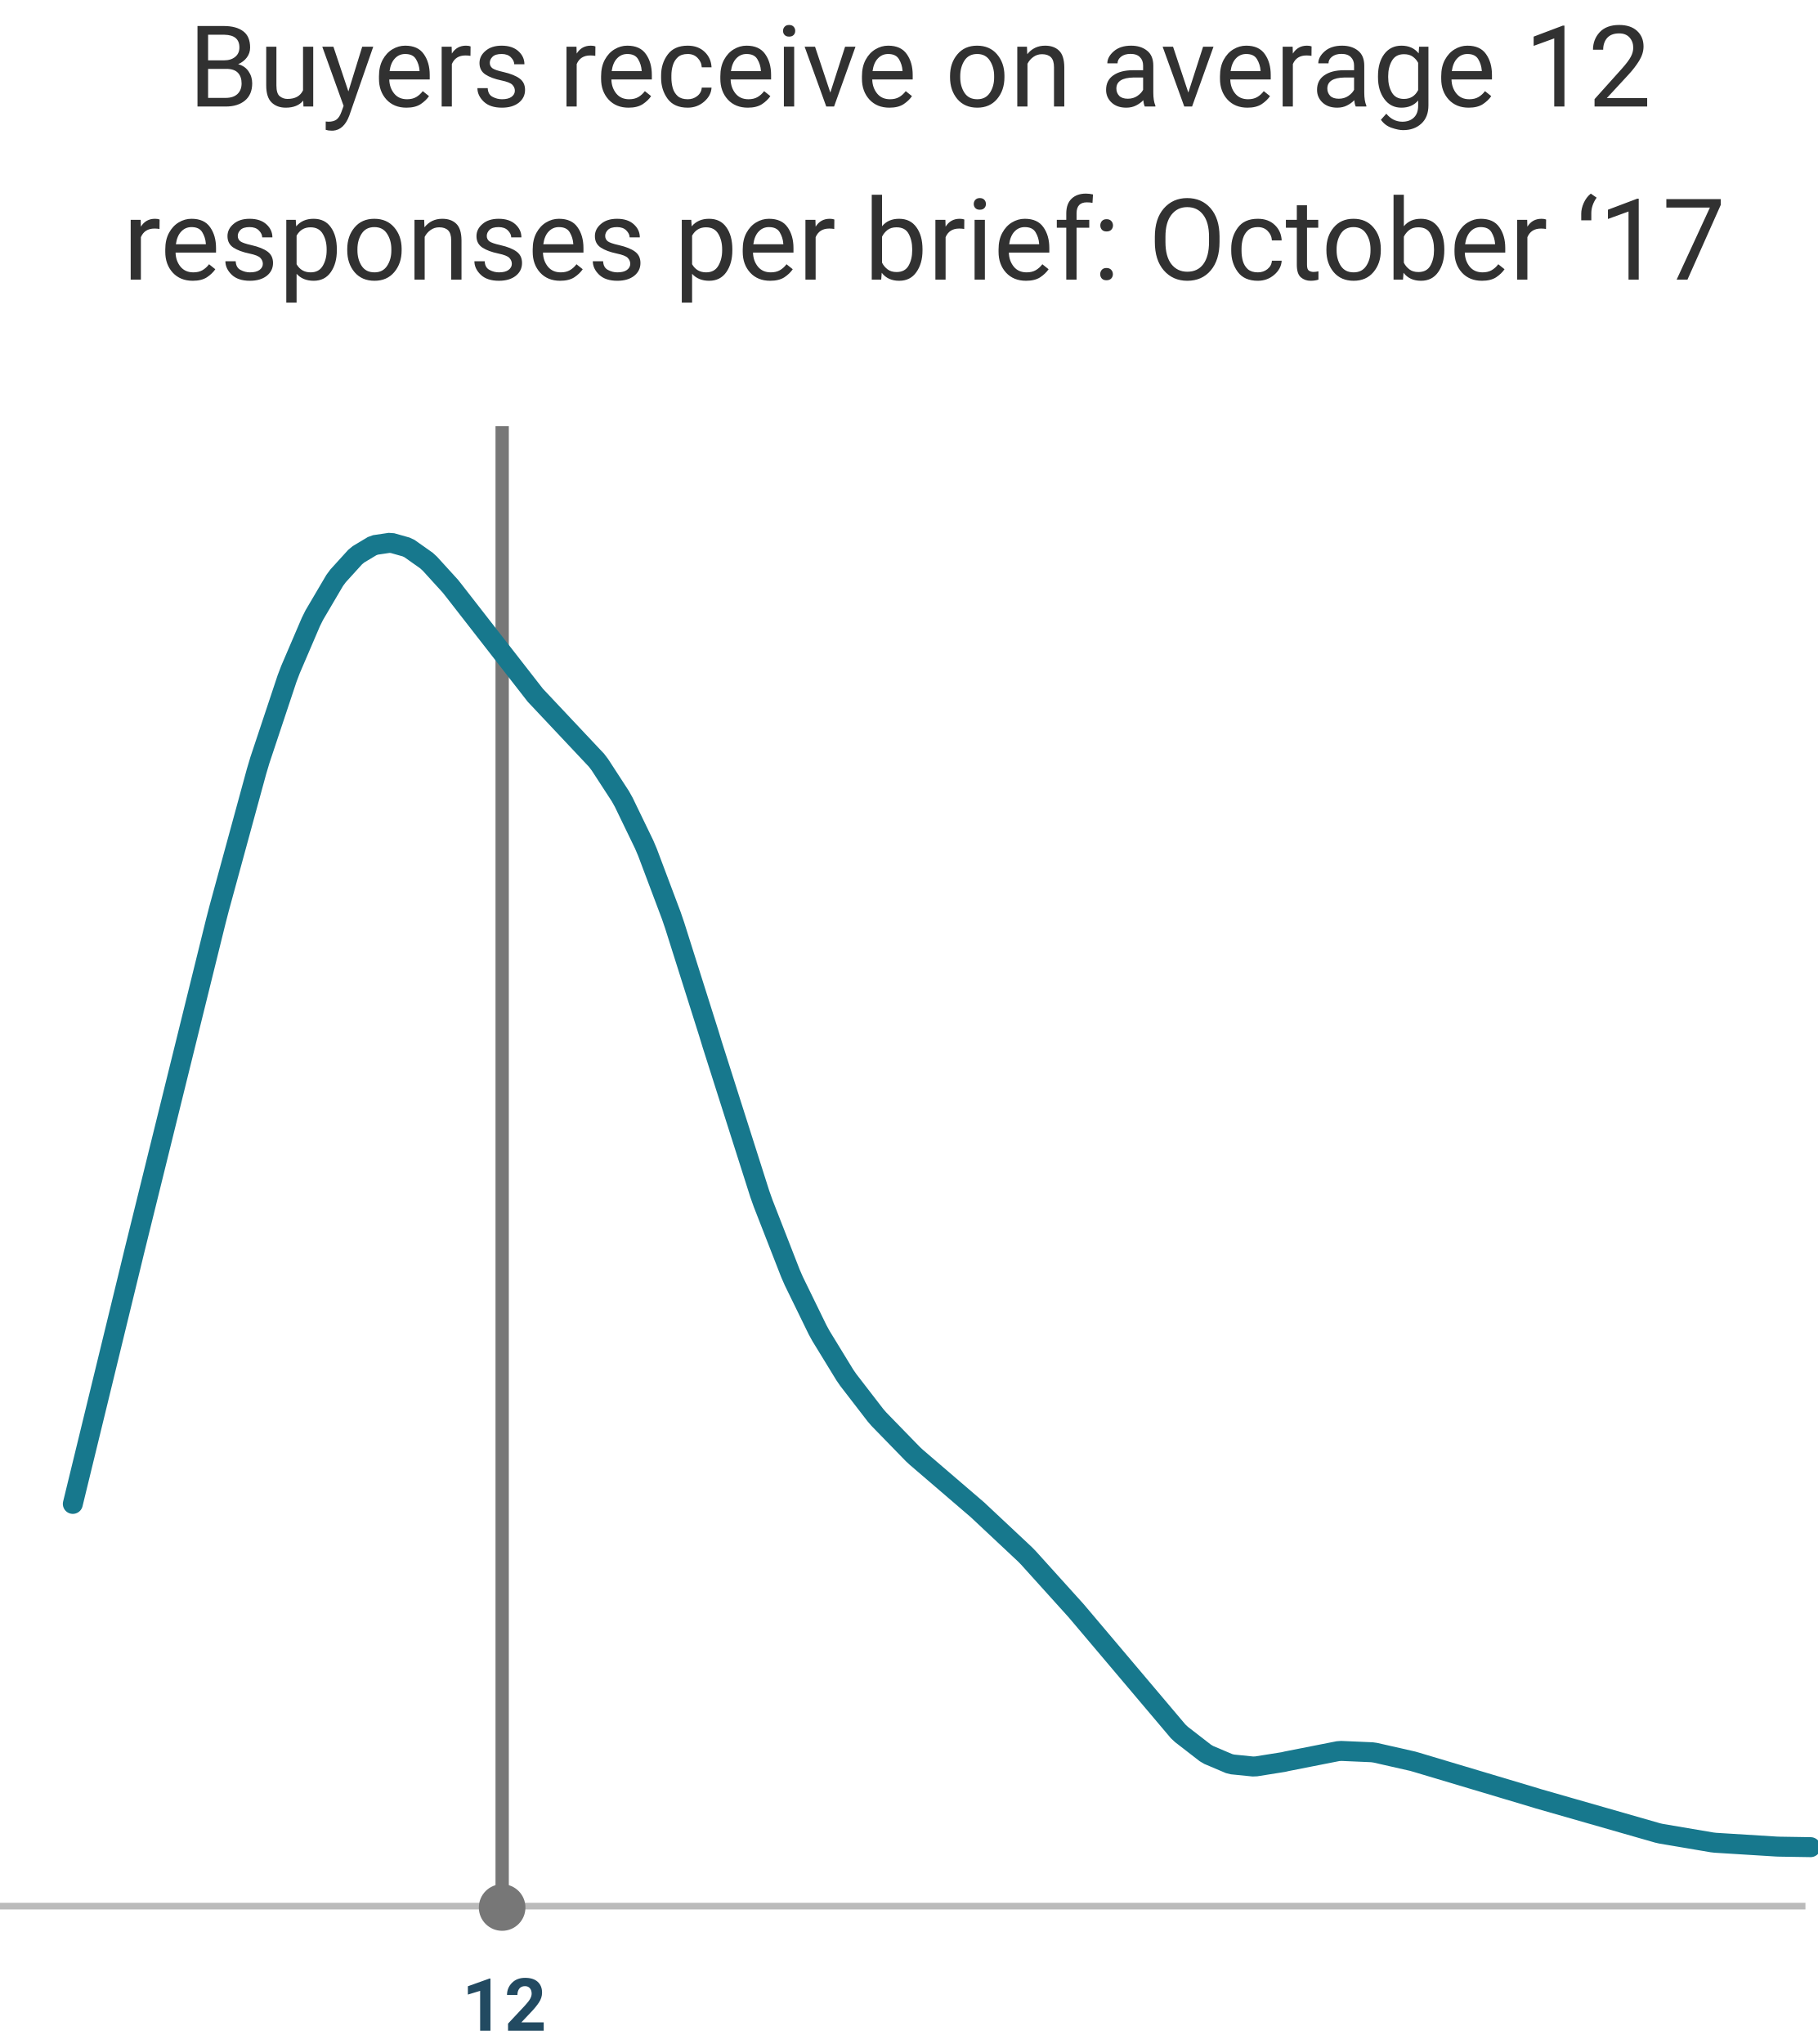
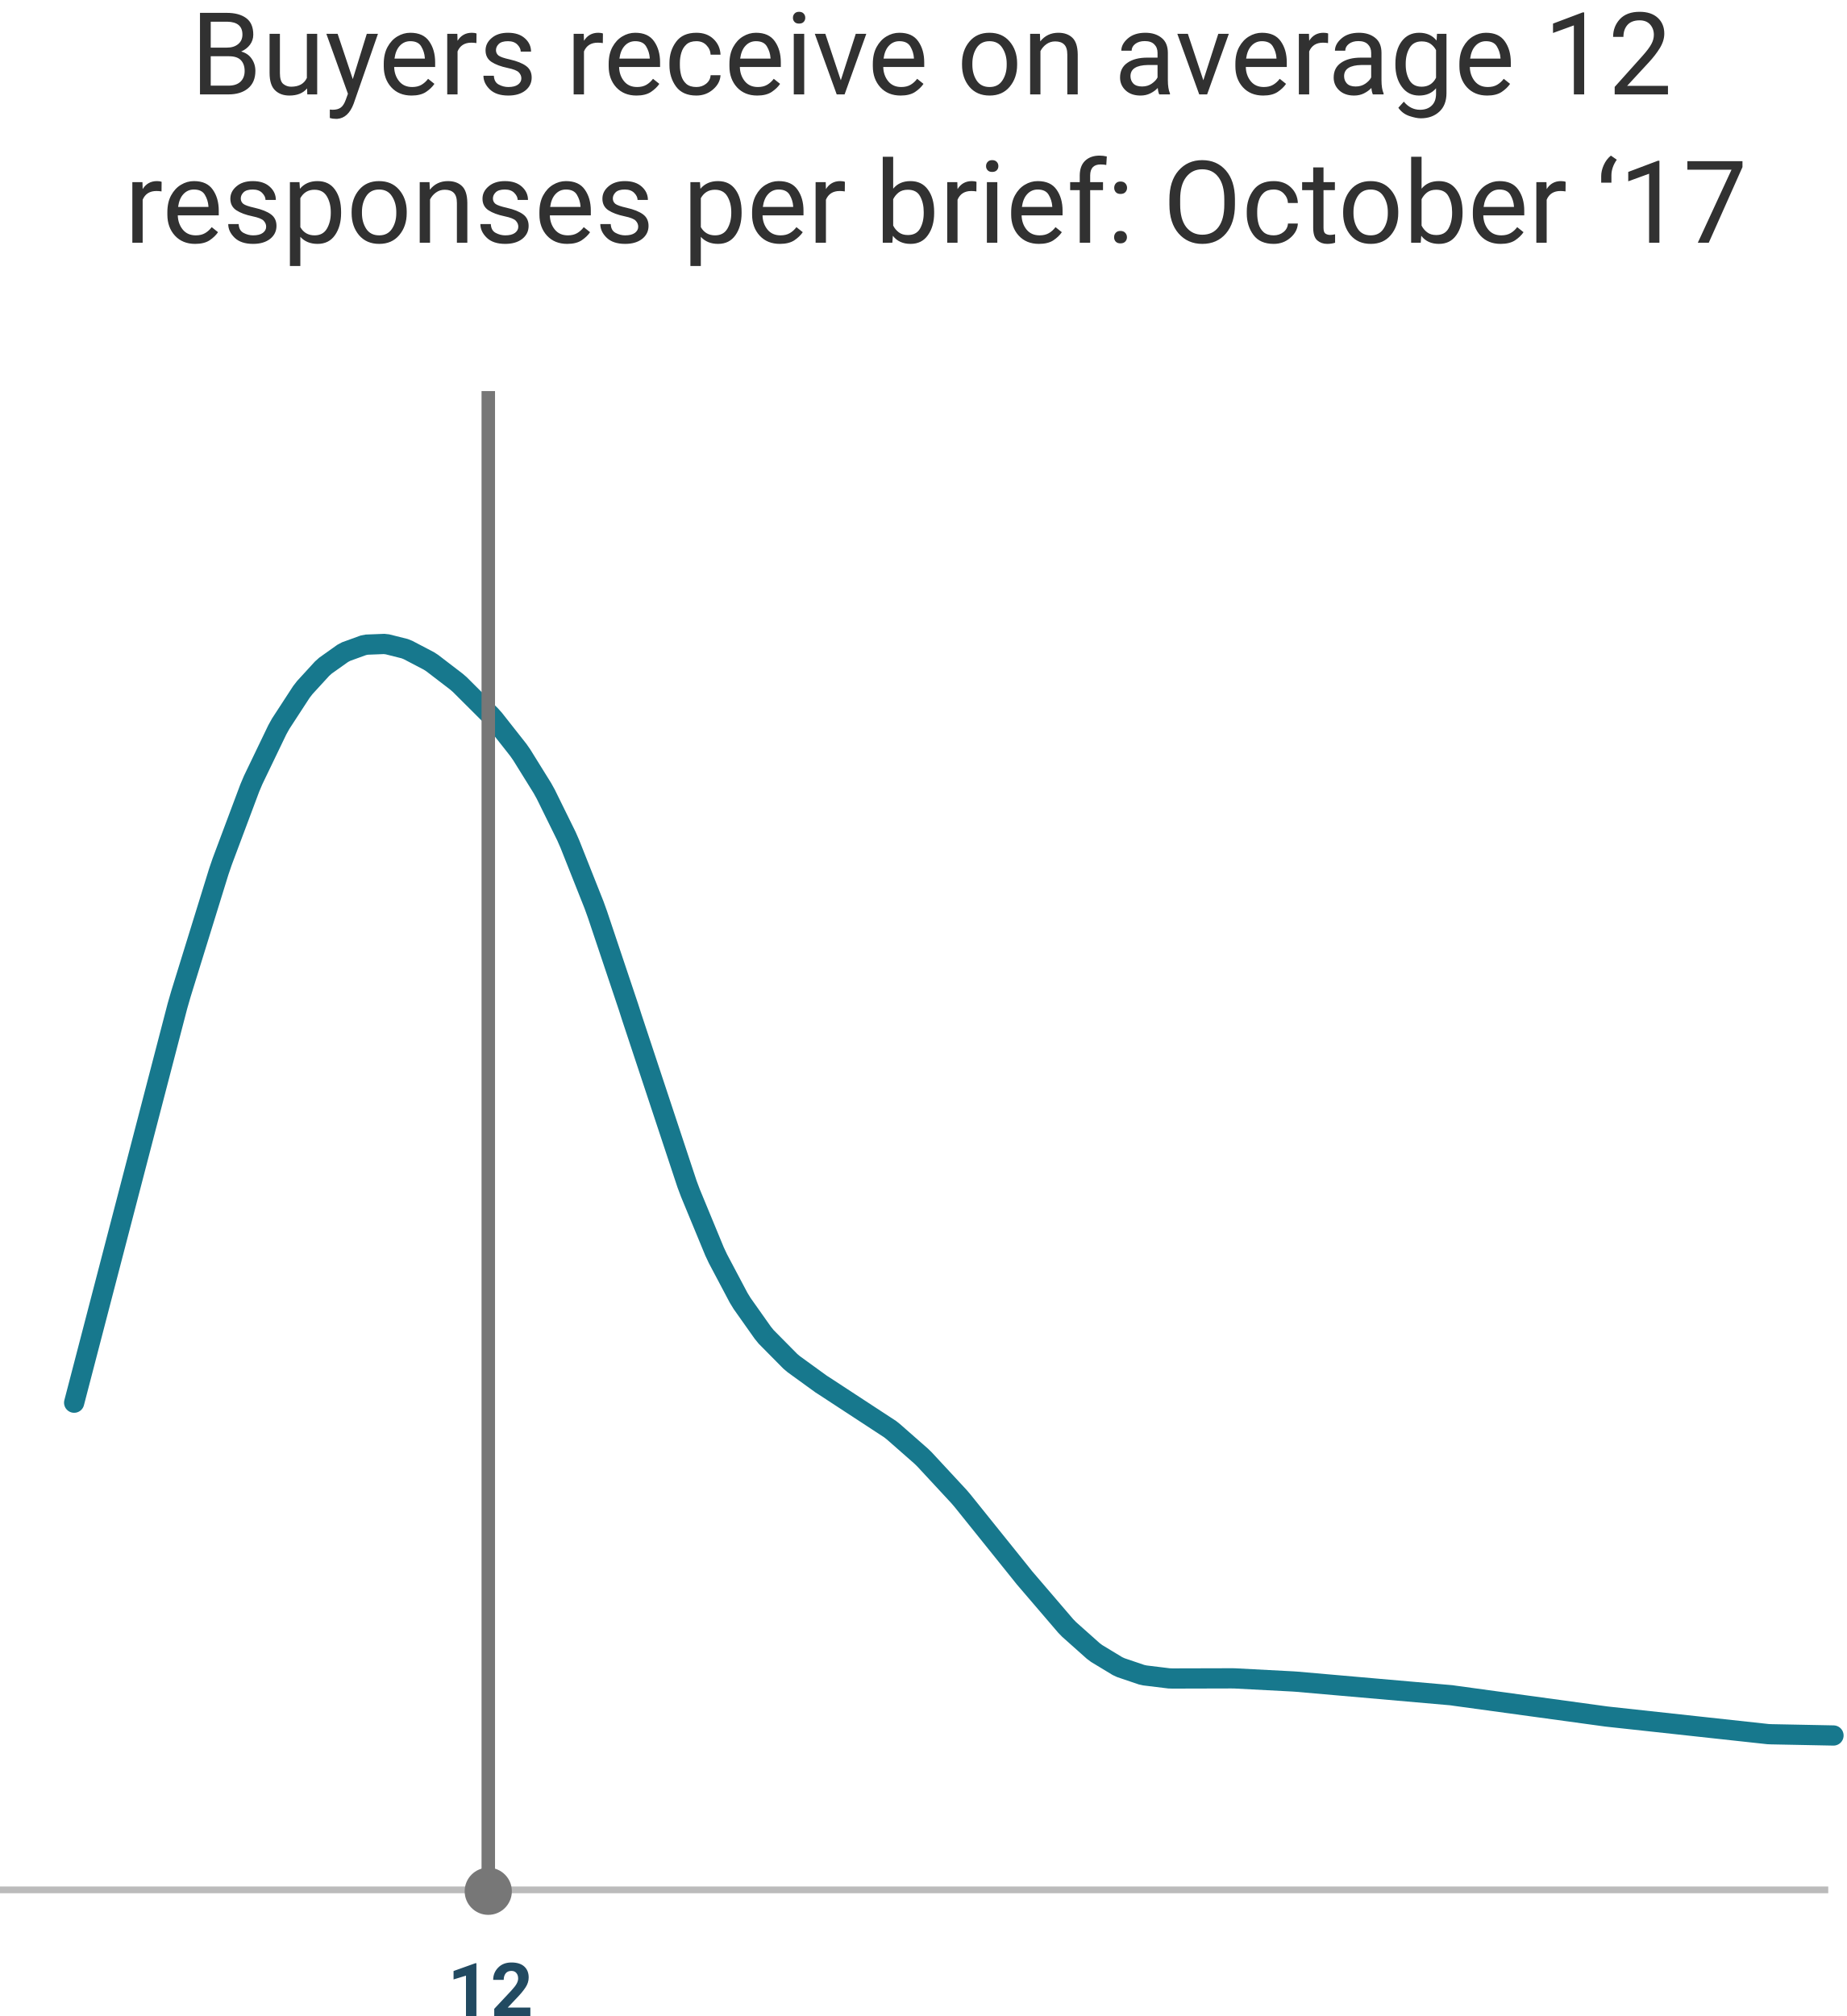
- <svg xmlns="http://www.w3.org/2000/svg" font-family="-apple-system, BlinkMacSystemFont, &quot;Segoe UI&quot;, Roboto, Helvetica, Arial, sans-serif, &quot;Apple Color Emoji&quot;, &quot;Segoe UI Emoji&quot;, &quot;Segoe UI Symbol&quot;" width="273px" height="307px" viewBox="0 0 273 307" version="1.1" style="background: #FFFFFF;">
+ <svg xmlns="http://www.w3.org/2000/svg" font-family="-apple-system, BlinkMacSystemFont, &quot;Segoe UI&quot;, Roboto, Helvetica, Arial, sans-serif, &quot;Apple Color Emoji&quot;, &quot;Segoe UI Emoji&quot;, &quot;Segoe UI Symbol&quot;" width="274px" height="299px" viewBox="0 0 274 299" version="1.1">
  <defs />
-   <g id="Symbols" stroke="none" stroke-width="1" fill="none" fill-rule="evenodd">
-     <g id="767-average-#-of-responses-per-brief">
-       <g>
-         <g id="&gt;768-seller-applications-per-brief">
+   <g id="Mocks" stroke="none" stroke-width="1" fill="none" fill-rule="evenodd">
+     <g id="Nov-monthly-report-less-than-767px" transform="translate(-24, -4454)">
+       <g id="767-average-#-of-responses-per-brief" transform="translate(24, 4448)">
+         <g id="Group">
+           <polyline id="Shape" stroke="#17788D" stroke-width="3" stroke-linecap="round" points="11 214.037 26.322 155.208 26.833 153.435 32.452 135.282 32.964 133.782 37.048 122.887 37.56 121.677 41.136 114.246 41.644 113.331 44.709 108.627 45.22 107.968 47.774 105.18 48.286 104.721 50.839 102.908 51.351 102.635 53.905 101.707 54.416 101.608 56.97 101.508 57.481 101.564 60.035 102.206 60.542 102.41 63.608 104.014 64.119 104.344 67.696 107.084 68.208 107.526 72.803 112.108 73.315 112.685 76.887 117.22 77.399 117.953 80.464 122.887 80.976 123.814 84.041 130.04 84.548 131.198 88.125 140.211 88.637 141.629 93.232 155.334 93.744 156.929 101.916 181.594 102.428 182.96 106.001 191.605 106.512 192.693 109.577 198.481 110.089 199.318 113.154 203.654 113.661 204.278 117.238 207.894 117.75 208.327 121.834 211.288 122.346 211.614 132.053 217.965 132.56 218.368 136.649 221.958 137.16 222.457 142.267 227.963 142.779 228.561 151.459 239.357 151.97 239.998 158.101 247.152 158.612 247.677 162.185 250.859 162.696 251.241 165.762 253.096 166.273 253.335 169.339 254.375 169.846 254.488 173.423 254.926 173.934 254.943 182.618 254.921 183.126 254.926 191.81 255.381 192.321 255.416 215.304 257.427 215.816 257.501 238.291 260.579 238.798 260.636 262.297 263.194 262.804 263.215 272 263.397" />
          <g id="Group-7-Copy" transform="translate(0, 285)" stroke="#BBBBBB">
            <path d="M0,1.292 L271.222,1.292" id="Shape" />
          </g>
-           <text id="12" font-size="11" font-weight="bold" letter-spacing="0.1" fill="#224A61">
-             <tspan x="69.378" y="305">12</tspan>
-           </text>
-           <path d="M75.437,65 L75.437,287.085" id="Line-3-Copy" stroke="#777777" stroke-width="2" stroke-linecap="square" />
-           <circle id="Oval-22-Copy" fill="#777777" cx="75.434" cy="286.5" r="3.5" />
          <text id="Buyers-receive-on-av" font-size="17" font-weight="normal" line-spacing="26" fill="#313131">
-             <tspan x="28.26" y="16">Buyers receive on average 12 </tspan>
+             <tspan x="28.26" y="20">Buyers receive on average 12 </tspan>
            <tspan x="18.461" y="42">responses per brief: October ‘17</tspan>
          </text>
-         </g>
-         <g id="Group-9" transform="translate(10.50644, 70)">
-           <polyline id="Shape" stroke="#17788D" stroke-width="3" stroke-linecap="round" points="0.434 155.878 9.12 120.208 9.631 118.094 21.891 68.462 22.403 66.474 28.023 45.893 28.53 44.188 32.619 31.91 33.131 30.562 36.197 23.413 36.705 22.39 39.77 17.182 40.282 16.49 42.836 13.679 43.348 13.254 45.391 12.027 45.902 11.843 47.945 11.539 48.457 11.575 50.499 12.152 51.011 12.394 53.565 14.198 54.077 14.67 57.143 18.037 57.654 18.682 69.914 34.427 70.425 34.968 79.107 44.193 79.619 44.87 82.685 49.585 83.197 50.503 86.263 56.839 86.774 58.045 90.348 67.538 90.859 69.039 95.968 85.188 96.479 86.866 103.63 109.319 104.142 110.762 108.231 121.241 108.739 122.405 112.316 129.732 112.828 130.666 116.401 136.504 116.913 137.248 121.003 142.551 121.514 143.144 126.623 148.394 127.13 148.866 135.816 156.319 136.328 156.759 143.479 163.462 143.991 163.987 151.142 171.907 151.653 172.51 166.471 190.033 166.979 190.51 170.556 193.28 171.068 193.584 174.134 194.884 174.646 195.01 177.707 195.32 178.219 195.299 182.308 194.648 182.82 194.528 190.483 193.017 190.99 192.981 195.591 193.18 196.103 193.253 201.719 194.528 202.23 194.675 220.114 200.019 220.622 200.177 238.506 205.301 239.013 205.416 246.68 206.717 247.187 206.775 256.385 207.346 256.897 207.362 261.494 207.435" />
-           <path d="M7.38964445e-13,0 L7.38964445e-13,218.188" id="Shape" stroke-opacity="0" stroke="#000000" />
+           <g id="Group-9" transform="translate(10.50644, 70)" stroke-opacity="0" stroke="#000000">
+             <path d="M7.38964445e-13,0 L7.38964445e-13,218.188" id="Shape" />
+           </g>
+           <text id="12" font-size="11" font-weight="bold" letter-spacing="0.1" fill="#224A61">
+             <tspan x="66.378" y="305">12</tspan>
+           </text>
+           <path d="M72.437,65 L72.437,287.085" id="Line-3-Copy" stroke="#777777" stroke-width="2" stroke-linecap="square" />
+           <circle id="Oval-22-Copy" fill="#777777" cx="72.434" cy="286.5" r="3.5" />
        </g>
      </g>
    </g>
  </g>
</svg>
